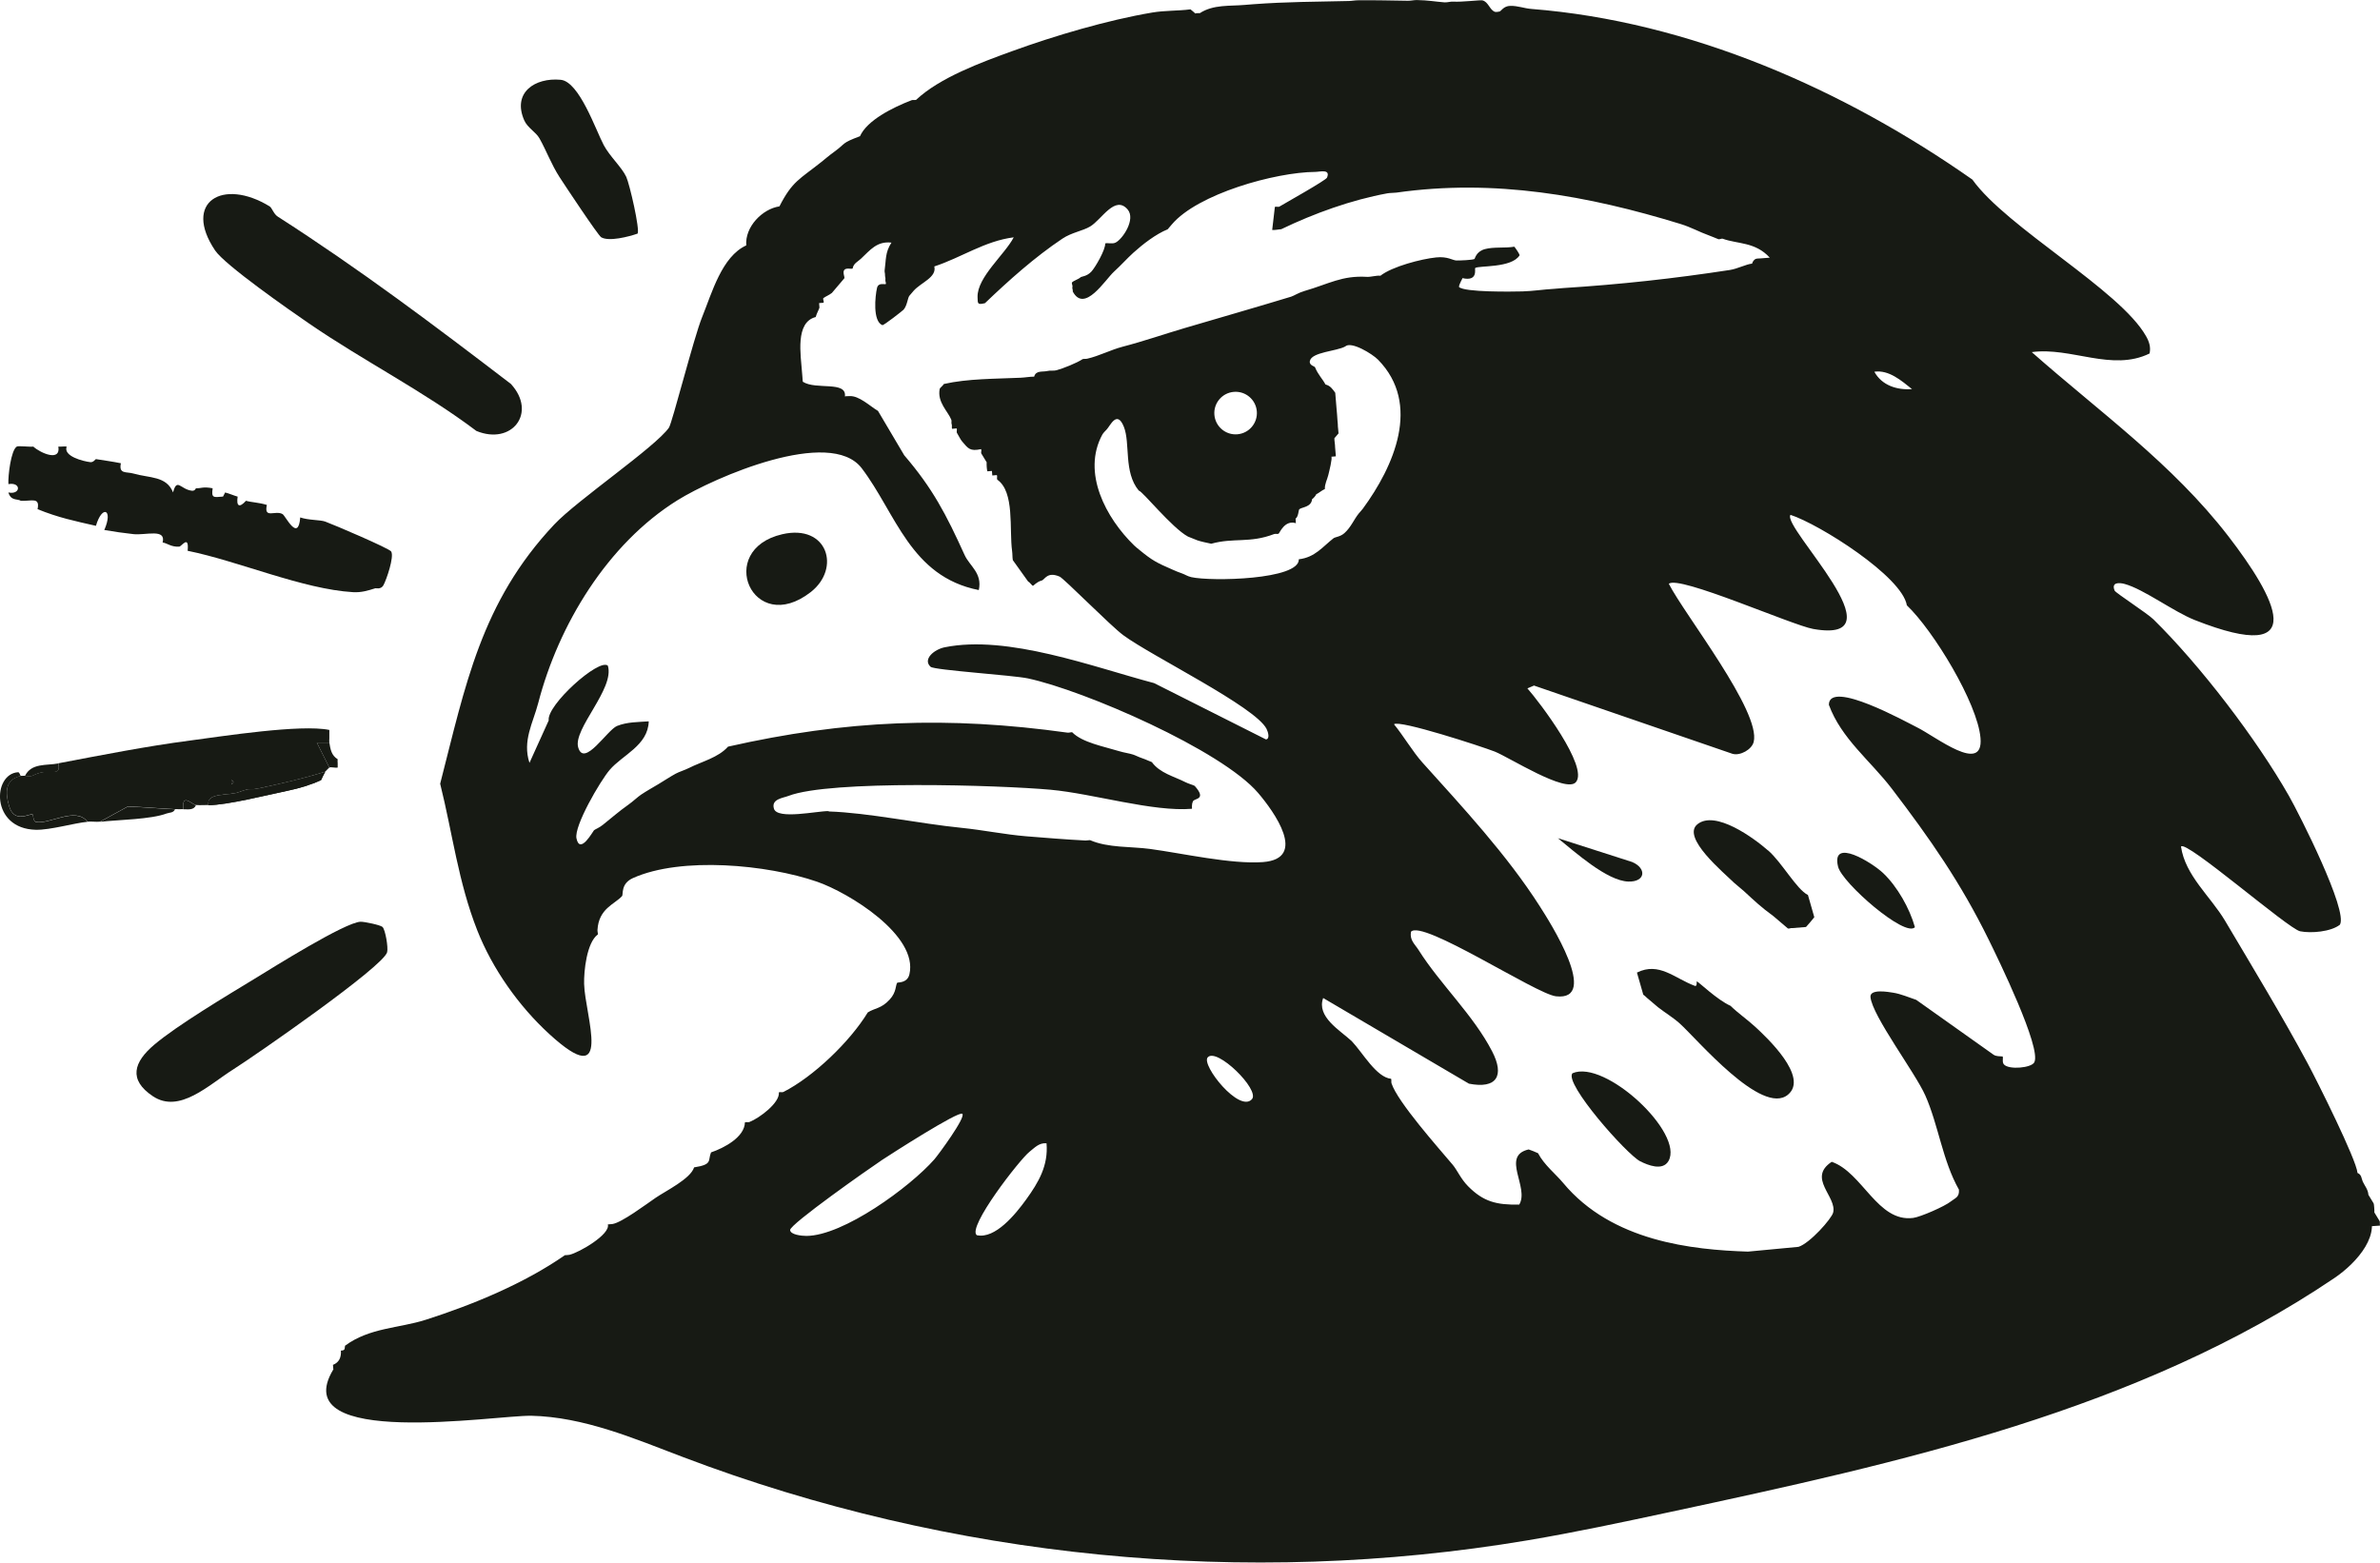
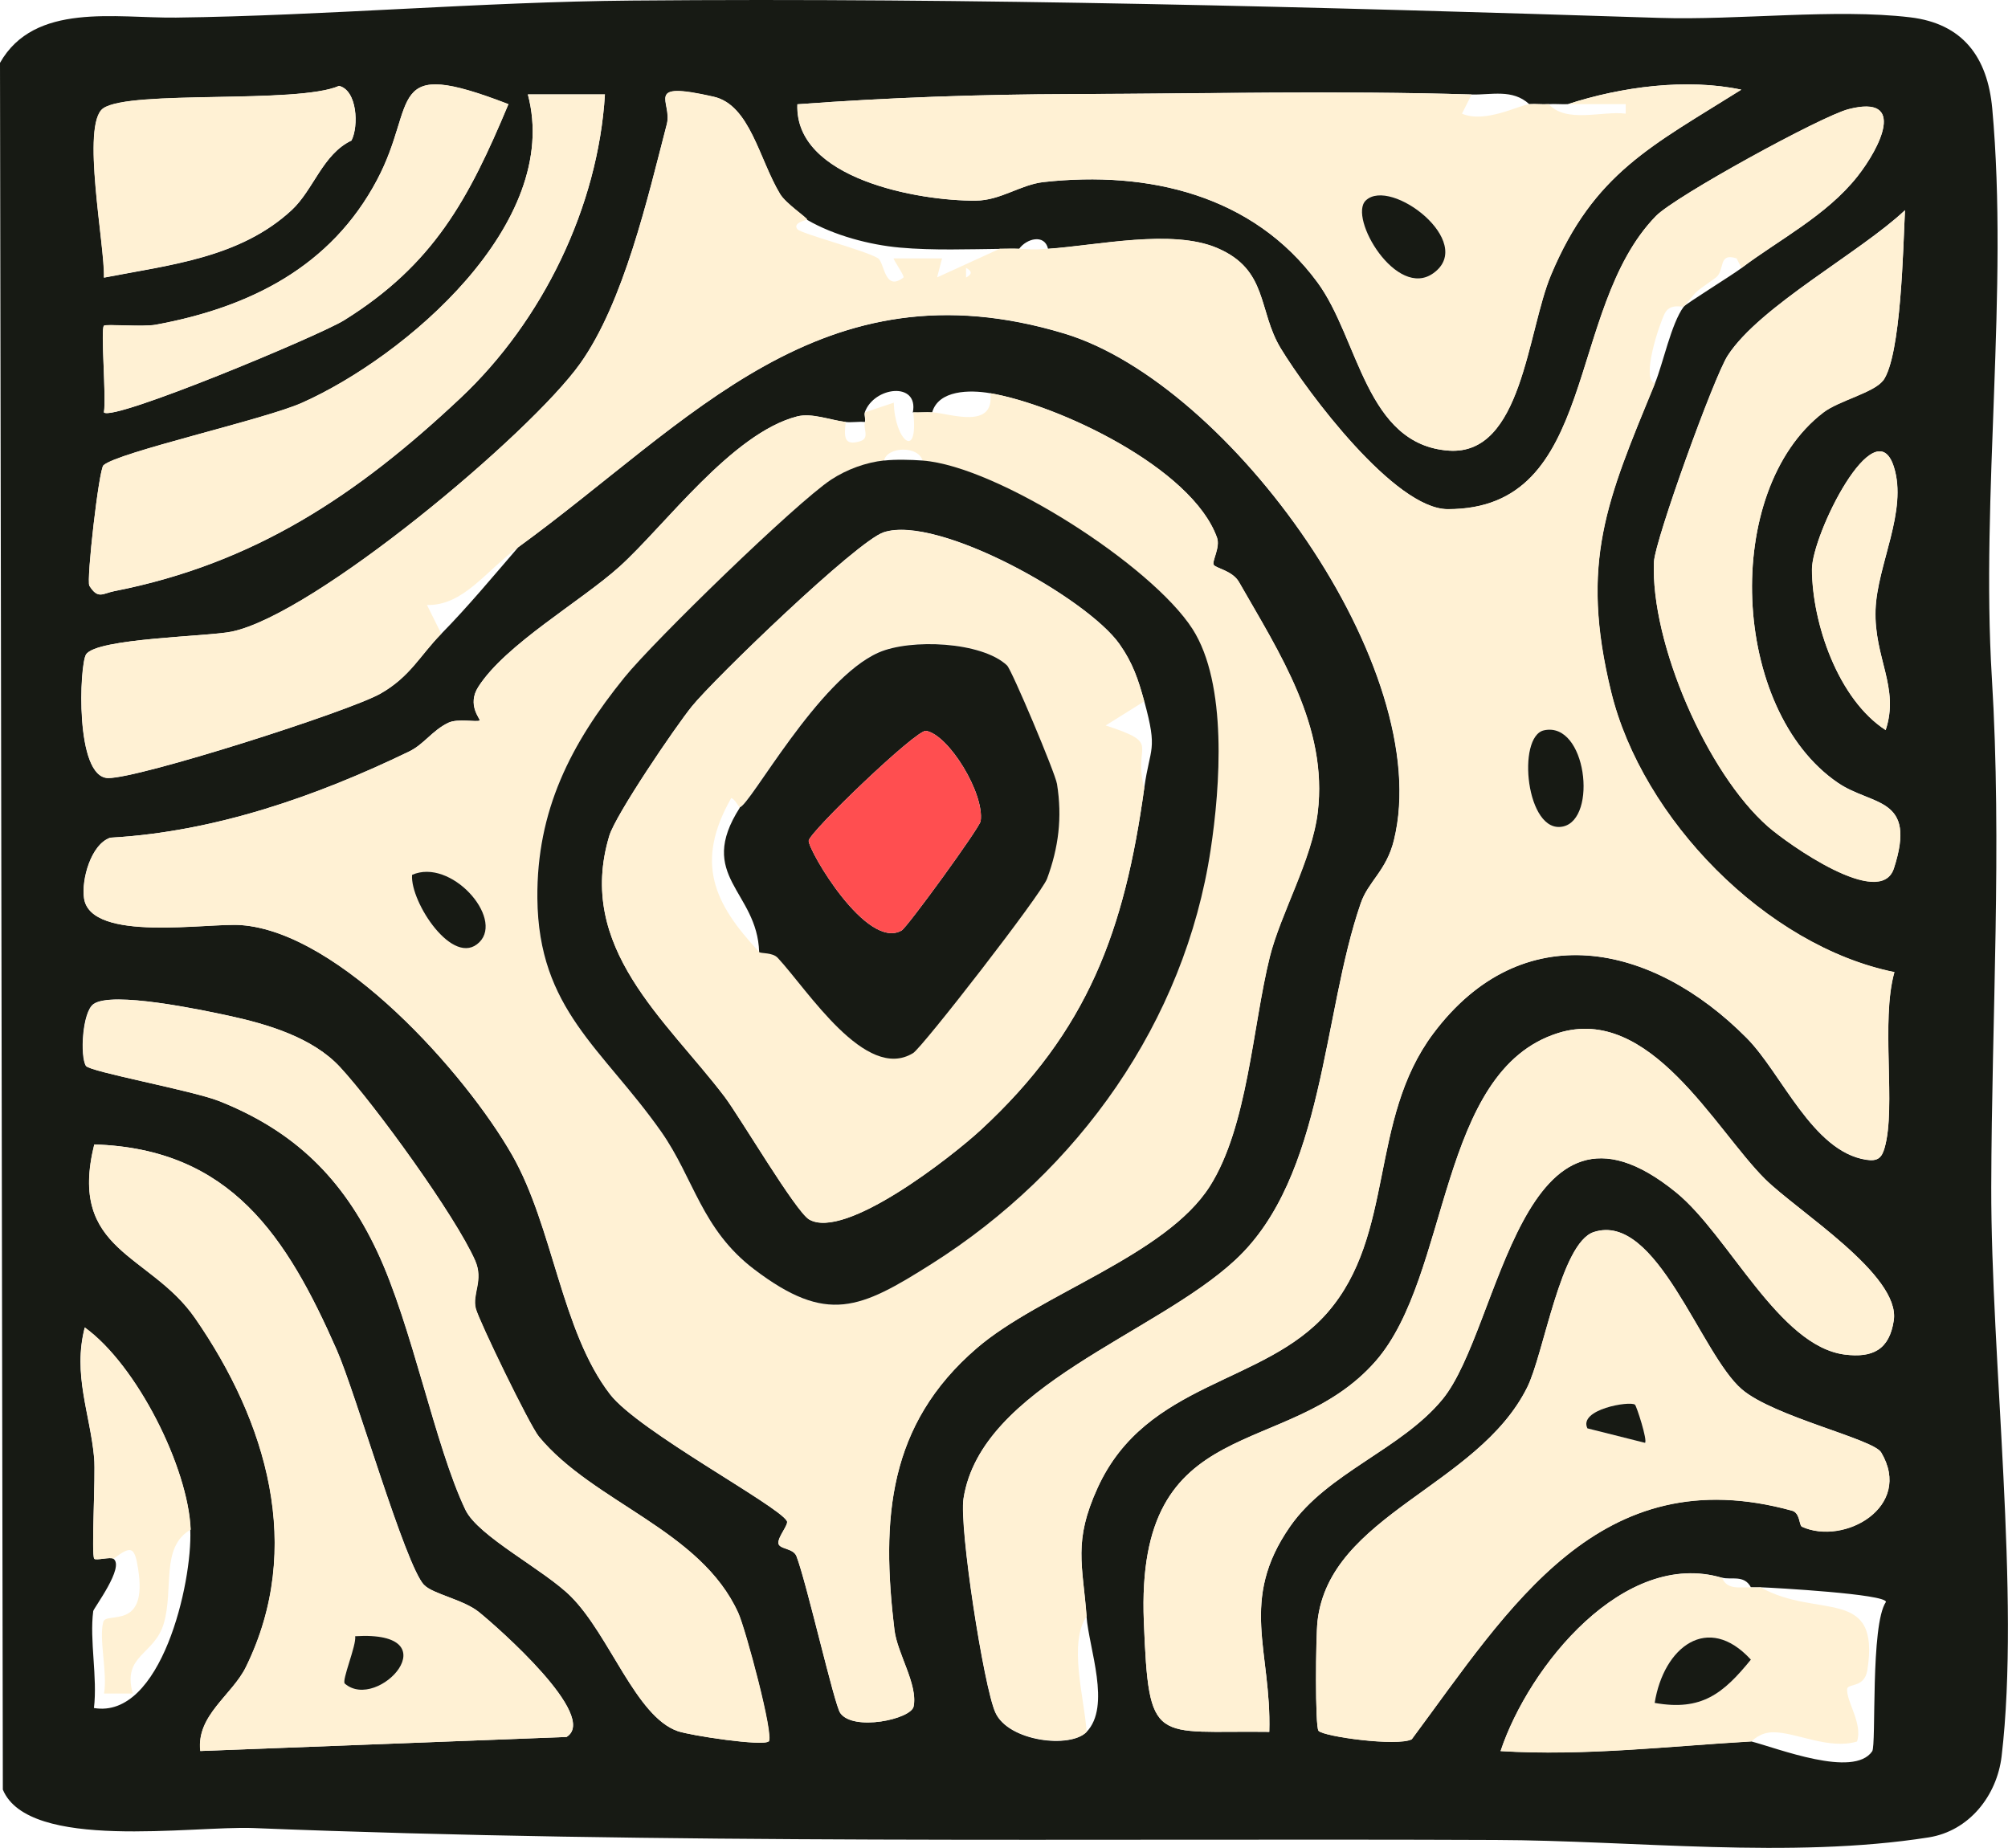
- <svg xmlns="http://www.w3.org/2000/svg" id="Layer_2" data-name="Layer 2" viewBox="0 0 498.64 327.41">
+ <svg xmlns="http://www.w3.org/2000/svg" id="Layer_2" data-name="Layer 2" viewBox="0 0 141.51 130.23">
  <g id="Layer_1-2" data-name="Layer 1">
    <g>
-       <g>
-         <g>
-           <path d="M362.57,210.76c-2.83-1.27-6.66-5.01-7.08-5.14-.05-.01.13,1.15-.39.96-4.31-1.61-7.49-5.09-12.14-2.79l1.33,4.64c.41.26.69.63,1.02.87l2.05,1.74c1.51,1.18,3.08,2.09,4.58,3.43,3.58,3.21,17.22,19.49,22.68,14.89,4.37-3.68-4.38-11.91-6.94-14.26-1.67-1.53-3.5-2.77-5.11-4.34Z" fill="#171a14" />
-           <path d="M370.42,178.2c-2.91-2.56-11.05-8.54-14.8-5.48-3.39,2.76,5.59,10.18,7.71,12.27l2.05,1.74c2.26,2.08,3.56,3.34,6.14,5.21l3.07,2.61c.23.1.63-.15.95-.08l2.84-.23c.1-.09,1.68-1.92,1.74-2.05l-1.33-4.65c-2.42-1.22-5.41-6.77-8.35-9.35Z" fill="#171a14" />
-           <path d="M329.45,224.88c-1.83,2.12,11.41,17.06,14.2,18.46,1.63.82,4.69,2.05,5.91-.05,3.37-5.81-13.28-21.39-20.12-18.4Z" fill="#171a14" />
-           <path d="M385.1,181.6c.84,3.42,14.07,14.93,16.1,12.68-1.1-3.94-3.69-8.51-6.65-11.33-2.27-2.16-10.98-7.6-9.45-1.35Z" fill="#171a14" />
-           <path d="M341.95,180.62l-15.56-4.99c3.52,2.83,10.29,8.97,14.78,9.09,3.58.1,3.89-2.77.78-4.1Z" fill="#171a14" />
-           <path d="M163.9,111.94c-14.14,3.26-6.2,21.59,5.95,12.13,6.38-4.97,3.54-14.31-5.95-12.13Z" fill="#171a14" />
-           <path d="M498.64,256.81c-.06-.32.01-.9-.08-.95l-1.1-1.81c.03-.43-.08-1.83-.15-1.89l-1.1-1.81c-.07-1.1-.76-1.86-1.18-2.76-.29-.64-.22-1.46-1.1-1.81-.24-2.83-8.48-19.3-10.44-22.95-5.12-9.56-11.71-20.44-17.31-29.89-3.02-5.09-8.36-9.47-9.23-15.55.99-1.5,22.46,17.24,24.96,17.75,2.27.46,6.46.11,8.33-1.38,1.76-2.9-8.49-23.14-10.66-26.96-6.82-11.98-18.58-27.36-28.41-37.02-1.28-1.26-7.92-5.55-8.12-6.01-.75-1.75.86-1.74,2.09-1.41,4.02,1.1,10.25,5.81,14.71,7.57,24.88,9.81,16.72-4.99,7.01-17.58-11.75-15.22-26.91-25.97-41.18-38.57,8.25-1.12,16.79,4.15,24.68.29.3-1.32-.08-2.48-.73-3.62-5.45-9.7-29.15-22.69-36.39-32.82-26.98-18.92-59.24-33.15-92.43-35.76-1.45-.11-2.82-.68-4.4-.64-1.38.03-1.91,1.1-2.22,1.18-.21.06-.76.13-.95.08-1.14-.36-1.38-2.13-2.68-2.42-.42-.09-4.39.39-6.06.27-.61-.04-1.29.2-1.89.15-1.97-.15-3.36-.44-5.75-.48-.62-.01-1.27.16-1.89.15-3.31-.04-6.92-.15-10.48-.1-.63,0-1.26.14-1.89.15-6.75.15-13.11.16-19.94.67-.63.05-1.26.1-1.89.15-3.12.28-6.54-.12-9.38,1.72-.27-.01-.84,0-.95.08-.32-.32-.68-.58-1.02-.87-2.65.34-5.39.22-8.03.67-9.33,1.57-20.54,4.89-29.34,8.09-6.5,2.36-15.16,5.54-20.11,10.2-.3.1-.67-.03-.95.08-4.07,1.57-9.34,4.24-10.81,7.54-4,1.5-2.83,1.4-5.44,3.3-1.19.86-1.7,1.34-2.68,2.12-4.53,3.61-6.05,3.98-8.76,9.28-3.58.54-7.25,4.28-6.95,8.18-5.12,2.34-7.17,9.9-9.25,15.03-1.75,4.32-6.26,22.16-6.95,23.16-2.84,4.07-19.17,15.14-24.02,20.28-15.39,16.35-18.62,33.79-23.91,54.33,2.62,10.52,3.78,20.58,7.78,30.74,3.15,8,8.66,15.82,15.04,21.67,13.71,12.58,7.5-3.84,7.34-10.46-.07-2.66.54-8.68,2.88-10.37.02-.31-.1-.63-.08-.95.27-4.51,3.56-5.34,5.14-7.08.31-.34-.33-2.6,2.29-3.78,10.14-4.56,28.21-2.82,38.57.76,6.61,2.28,21.27,11.24,19.35,19.41-.45,1.92-2.46,1.62-2.56,1.77-.35.5-.14,1.96-1.56,3.5-1.78,1.95-3.1,1.76-4.6,2.71-3.72,6.11-11.38,13.48-17.68,16.67-.26.13-.68-.05-.95.08.26,2.14-4.03,5.37-6.16,6.21-.28.11-.67-.04-.95.08-.07,3.1-4.38,5.37-7.1,6.29-.72,1.72.43,2.52-3.55,3.14-.73,2.39-5.93,4.92-8.05,6.37-2.01,1.37-7.12,5.22-9.07,5.5-.31.04-.64.07-.95.08.58,2.08-6,5.9-8.05,6.37-.3.07-.64.04-.95.08-8.55,5.94-19.19,10.34-29.15,13.53-5.56,1.78-11.81,1.65-16.91,5.44-.14.54.15.99-.87,1.02.1,1.38-.34,2.47-1.66,2.99.01.31.05.63.08.95M400.59,81.53c-3.12.24-6.32-.76-7.89-3.64,3.05-.44,5.69,1.89,7.89,3.64ZM366.21,262.26c-11.62-.38-28.48-2.1-38.7-14.38-1.57-1.89-3.99-3.78-5.27-6.24-.44-.21-1.56-.67-1.97-.79-5.87,1.35.2,7.94-1.97,11.56-4.76.08-7.5-.59-10.73-3.86-1.53-1.55-2.26-3.36-3.22-4.5-3.04-3.6-11.55-13.17-12.81-17.05-.09-.29.02-.65-.08-.95-3.13-.32-5.92-5.44-8.26-7.9-2.47-2.29-7.41-5.08-5.98-9.03l30.54,17.95c5.82,1.14,7.51-1.64,4.86-6.77-3.94-7.63-10.89-14.07-15.41-21.24-.78-1.24-1.88-2.01-1.6-3.81,2.27-2.72,26.2,13.03,30.38,13.51,9.34,1.06-1.31-15.62-3.39-18.87-6.92-10.83-16.13-20.71-24.59-30.12-1.97-2.19-4-5.63-5.95-8.01,1.07-.99,18.39,4.66,21.1,5.72,2.98,1.17,14.93,8.83,17.01,6.41,2.72-3.17-7.67-16.83-10.16-19.65l1.38-.59,41.61,14.31c1.59.44,4.02-.89,4.42-2.5,1.59-6.34-14.48-26.66-17.78-33.13,1.98-1.9,25.8,8.67,30.25,9.46,19,3.35-6.67-21.38-4.76-23.91,6.06,1.97,23.38,12.9,24.38,18.96,5.54,5.26,14.82,20.49,15.43,27.81.65,7.72-9.38-.32-13.35-2.27-2.13-1.05-18.39-10.1-18.42-4.7,2.61,7.11,8.73,11.73,13.2,17.59,8.01,10.5,14.4,19.66,20.27,31.59,1.96,3.98,11.14,22.78,9.57,25.74-.62,1.17-5.26,1.6-6.34.46-.47-.49-.12-1.39-.29-1.69-.64-.07-1.3.01-1.88-.35l-16.22-11.51c-1.61-.53-3.19-1.25-4.88-1.51-.95-.15-4.9-.86-4.71.94.41,3.99,9.37,15.82,11.49,20.61,2.74,6.18,3.62,13.69,7.04,19.72.13,1.62-.79,1.75-1.7,2.48-1.29,1.04-6.36,3.25-7.88,3.45-7.47.97-10.59-9.51-17.07-11.76-5.18,3.42,1.12,7.29.3,10.63-.32,1.3-4.87,6.43-7.26,7.19M263.32,86.19c.2,2.46-1.63,4.61-4.08,4.81-2.46.2-4.61-1.63-4.81-4.08-.2-2.46,1.63-4.61,4.08-4.81,2.46-.2,4.61,1.63,4.81,4.08ZM230.97,91.04c.18-.32.59-.73.87-1.02.77-.79,2.17-4.17,3.61-.62,1.41,3.48-.09,9.5,3.14,13.4.71.03,6.93,7.81,10.3,9.63.13.07,1.54.63,1.97.79.46.18,2.3.6,2.91.71,4.72-1.31,8.07-.06,13.16-2.02.29-.11.69.04.95-.08.21-.1,1.26-2.95,3.63-2.2-.07-.3,0-.65-.08-.95.62-.4.62-1.81.79-1.97.5-.46,2.52-.41,2.68-2.12.26-.14.78-.75.87-1.02.62-.3,1.19-.84,1.81-1.1-.06-1.05.48-1.95.71-2.91.18-.72.91-3.6.64-3.86l.95-.08c0-.32-.08-.63-.08-.95,0-.32-.08-.63-.08-.95.01-.62-.16-1.27-.15-1.89l.87-1.02c-.02-.63-.16-1.27-.15-1.89,0-.01,0-.07-.01-.14l-.07-.8c-.08-1.58-.29-3.15-.38-4.73l-.08-.95c-.58-.79-1.01-1.47-2.05-1.74-.62-1.2-1.5-1.95-2.2-3.63-.07-.16-1.29-.41-1.06-1.3.37-1.86,5.62-2.04,7.38-3.02,1.24-1.2,5.7,1.54,6.9,2.76,9.14,9.33,3.28,22.4-3.18,31.21-.26.36-.59.68-.87,1.02-1.01,1.25-1.61,2.86-2.99,4.1-.87.79-1.93.8-2.3,1.09-2.26,1.76-3.87,4.01-7.26,4.4.16,4.3-18.41,4.68-22.54,3.74-.85-.2-1.36-.59-1.97-.79-.72-.24-1.28-.49-1.97-.79-3.29-1.44-4.18-1.86-7-4.19-.34-.28-.7-.56-1.02-.87-5.88-5.71-11.03-15.24-6.65-23.26ZM173.61,169.96c-2.26-.07-10.75,1.86-11.46-.51-.61-2.03,1.87-2.22,3.05-2.68,8.69-3.36,44.16-2.26,54.91-1.29,8.91.81,21.4,4.67,29.62,3.99.06-.1-.15-.83.23-1.59.31-.63,2.93-.3.34-3.21-.51-.26-1.23-.42-1.97-.79-2.37-1.2-5.33-1.89-7-4.19-.59-.2-1.23-.55-1.97-.79-.81-.27-1.52-.65-1.97-.79-.8-.26-1.89-.4-2.91-.71-3.14-.97-7.73-1.8-9.84-3.96-.31-.04-.64.12-.95.08-25.02-3.49-46.37-2.68-71.16,2.93-2.05,2.31-5.44,3.09-8.2,4.48-.95.47-2.04.79-2.76,1.18-1.05.57-2.48,1.51-3.63,2.2-1.21.72-2.46,1.42-3.63,2.2-.69.46-1.7,1.43-2.68,2.12-2.04,1.44-3.49,2.75-5.37,4.24-.72.58-1.58.9-1.81,1.1-.2.17-2.93,5.22-3.67,1.71-.55-2.59,4.97-12.02,6.94-14.34,2.7-3.18,8.05-5.11,8.2-10.19-2.23.16-4.5.11-6.63.96-2.06.82-6.91,8.79-8.15,4.5-1.12-3.87,7.71-12.32,6.21-17.13-1.84-1.62-12.87,8.29-12.39,11.48l-4.03,8.89c-1.52-4.64.76-8.39,1.83-12.52,4.24-16.35,14.49-33.38,29.21-42.53,7.61-4.73,31.96-15.37,38.57-6.69,7.16,9.4,10.18,22.71,24.53,25.53.78-3.57-1.93-5.03-2.98-7.36-3.86-8.51-6.69-13.95-12.64-20.88l-5.5-9.3c-1.7-1-3.96-3.23-5.98-3.1-.31.02-.89,0-.95.08.43-3.34-6.09-1.31-8.82-3.09-.06-.31-.04-.63-.08-.95-.04-.31-.05-.63-.08-.95-.26-3.71-1.49-10.55,2.86-11.66.23-.81.58-1.36.79-1.97l-.08-.95.95-.08c.1-.27-.17-.67-.08-.95.57-.4,1.27-.67,1.81-1.1l2.61-3.07c.13-.2-.42-1.27,0-1.76.41-.49,1.47-.11,1.74-.29.18-1.09,1.07-1.41,1.74-2.05,1.93-1.81,3.37-3.73,6.39-3.37-1.35,2.04-1.12,3.71-1.43,5.82-.04.3.1.63.08.95-.02.33.14.68.08.95-.07.33.2.82.08.95-.17.17-1.54-.4-1.83.81-.4,1.71-.94,7,1.12,7.81.26.1,4.27-3.04,4.45-3.25.77-.9.85-2.51,1.22-2.92.3-.33.57-.69.87-1.02,1.54-1.75,4.89-2.81,4.34-5.11,5.63-1.84,10.59-5.34,16.64-6.1-1.89,3.62-7.66,8.34-7.58,12.49.03,1.49,0,1.66,1.55,1.31,5-4.79,10.46-9.67,16.22-13.52,1.98-1.32,4.25-1.61,5.82-2.55,2.4-1.43,5.21-6.68,7.86-3.56,1.74,2.05-1.09,6.27-2.57,6.95-.69.32-1.65-.02-2.14.16.11,1.25-2.1,5.08-2.92,5.93-.95.99-2.03.98-2.22,1.15-.45.43-1.62.78-1.81,1.1-.13.21.19.67.08.95-.09.23.14.62.08.95,2.45,4.6,6.78-2.47,8.63-4.16,1.56-1.42,2.71-2.75,4.06-3.97,1.97-1.78,4.71-3.91,7.19-4.91.28-.35.58-.68.87-1.02,5.41-6.4,21.67-10.95,30.06-11.01.92,0,3.26-.69,2.45,1.21-.23.54-8.42,5.15-9.97,6.06-.25.14-.71-.07-.95.08l-.56,4.81c.5.08,1.28-.12,1.89-.15,6.89-3.32,14.7-6.14,22.24-7.52.61-.11,1.27-.07,1.89-.15,20.49-2.92,40.11.6,59.56,6.58,2.2.68,3.92,1.67,5.91,2.38.79.28,1.41.59,1.97.79.27.1.68-.18.95-.08,3.11,1.13,6.79.62,9.84,3.96-.63.07-1.27.08-1.89.15-.31.04-.65,0-.95.08-.42.11-.76.59-.87,1.02-1.26.12-2.99,1.07-4.65,1.33-11.71,1.8-23.05,3.04-34.92,3.79-.32.02-.63.06-.95.08-.32.02-.63.06-.95.08-2.2.12-4.42.48-6.62.54-2.28.06-12.15.2-13.31-.92-.04-.55.78-1.79.71-1.86,3.39.76,2.51-1.99,2.68-2.12.74-.55,7.61.05,9.3-2.66,0-.3-.79-1.43-1.1-1.81-1.96.34-4.3,0-6.17.51-1.89.53-2.05,2.01-2.19,2.07-.52.23-2.94.32-3.78.31-.76-.01-1.84-.9-4.25-.64-3.1.32-9.19,1.9-11.67,3.84-.83-.11-1.93.28-2.84.23-5.22-.31-7.92,1.47-13.09,2.97-1.27.37-2.16.99-2.76,1.18-7.4,2.25-14.89,4.39-22.31,6.58-4.35,1.28-8.59,2.76-13.01,3.91-2.49.65-4.94,1.95-7.41,2.51-.31.07-.64.01-.95.08-1.19.81-4.21,2.01-5.52,2.35-.58.15-1.3,0-1.89.15-.96.24-2.4-.19-2.76,1.18-.94,0-1.89.19-2.84.23-5.21.24-11.07.17-16.08,1.31-.22.39-.81.79-.87,1.02-.56,2.8,1.75,4.73,2.43,6.47.11.28-.04.67.08.95.12.28-.04.67.08.95l.95-.08c.16.2-.08.71.08.95.37.58.69,1.34,1.1,1.81,1.25,1.45,1.61,2.08,3.94,1.58.17.19-.09.82.08.95l1.1,1.81c-.04.46.02,1.52.15,1.89l.95-.08.08.95.95-.08c.14.21-.04.64.08.95,3.7,2.56,2.49,10.39,3.12,14.98.09.62.04,1.28.15,1.89l3.22,4.5c.33.1.8.9,1.02.87.11-.01.76-.82,1.81-1.1.67-.18,1.14-1.94,3.75-.82.93.4,10.68,10.32,13.36,12.29,5.96,4.4,27.66,14.97,30,19.62.3.6.77,2.08-.12,2.21l-23.43-11.8c-12.74-3.37-30.67-10.19-43.89-7.51-2.17.44-4.67,2.5-2.95,4.09.75.7,17.26,1.76,20.39,2.43,11.76,2.51,40.56,15.01,48.24,24.01,3.31,3.88,10.46,13.77.99,14.48-6.63.49-16.91-1.85-23.68-2.76-3.95-.53-8.75-.19-12.53-1.84-.31-.01-.63.09-.95.08-4.18-.22-8.28-.55-12.45-.89-4.46-.37-9.02-1.31-13.47-1.76-8.93-.89-19.51-3.17-27.89-3.44ZM262.29,230.33c-2.63,2.92-10.64-7.14-9.27-8.76,1.86-2.2,11.03,6.8,9.27,8.76ZM204.65,258.82c-2.09-1.62,9.03-15.9,11.03-17.47,1.09-.86,2.02-1.93,3.58-1.79.4,4.66-1.66,8.17-4.26,11.77-2.21,3.06-6.48,8.34-10.34,7.49ZM184.64,243.16c2-1.32,16.16-10.41,16.97-9.78.84.65-5.04,8.62-5.85,9.55-5.08,5.78-19.09,16.03-26.82,16.04-1,0-3.33-.25-3.4-1.23-.09-1.2,16.7-12.98,19.1-14.57Z" fill="#171a14" />
-         </g>
-         <g>
-           <g>
-             <path d="M56.47,43.23c.54.33.85,1.6,1.73,2.16,16.99,10.89,32.82,22.8,48.84,35.06,5.56,6.08.17,12.9-7.23,9.85-11.1-8.37-23.69-14.7-35.1-22.54-3.98-2.73-17.6-12.22-19.65-15.29-6.81-10.15,1.6-15.24,11.43-9.23Z" fill="#171a14" />
-             <path d="M6.98,93.58c1.6,1.44,5.8,3.19,5.24,0,.57.06,1.23-.1,1.75,0-.76,2.02,3.43,3.08,4.97,3.26.63.07,1.08-.65,1.15-.64,1.79.29,3.45.5,5.24.87-.5,2.33,1.16,1.73,2.61,2.15,3.41.99,6.92.48,8.32,3.96.82-3.12,1.53-.67,3.9-.36.73.1.85-.52.9-.51,1.11.04,1.42-.39,3.49,0-.28,2.07.13,1.92,2.18,1.74l.44-.86c.93.24,1.76.63,2.62.87-.3,2.01.33,2.44,1.75.87,1.1.33,2.64.34,4.37.87-.66,3.02,1.79,1.03,3.3,1.93.62.37,3.28,5.98,3.69.69,1.75.61,4.15.48,5.24.87,1.74.63,13.44,5.62,13.82,6.27.66,1.12-.98,5.87-1.62,7.06-.54.99-1.66.57-1.72.65-1.57.5-2.96.91-4.66.81-10.55-.63-23.92-6.49-34.65-8.67.34-3.44-1.27-.91-1.75-.87-1.68.12-2.52-.73-3.49-.87.77-2.99-3.54-1.47-6.11-1.75-2.07-.23-4.07-.51-6.11-.87,1.93-4.36-.46-5.32-1.75-.87-4.44-1.01-7.86-1.71-12.23-3.49.55-2.62-1.3-1.64-3.49-1.75-.74-.48-2.09.08-2.62-1.75,2.6.54,2.74-2.23,0-1.75-.1-1.71.53-7.1,1.75-7.86.35-.22,2.59.1,3.49,0Z" fill="#171a14" />
-             <path d="M80.15,194.24c.58.58,1.22,4.26.96,5.28-.79,3.04-27.72,21.7-32.27,24.58-5.16,3.26-11.25,9.31-16.81,5.6-5.2-3.47-3.99-7.17.27-10.78,4.86-4.12,15.29-10.33,21.08-13.86,3.9-2.38,18.92-11.8,22.15-11.92.8-.03,4.21.69,4.62,1.1Z" fill="#171a14" />
-             <path d="M133.58,48.95c-1.86.65-6,1.72-7.62.77-.66-.39-7.66-10.95-8.75-12.64-1.7-2.65-2.73-5.49-4.17-8.06-.76-1.36-2.52-2.24-3.2-3.79-2.57-5.84,2.26-9.02,7.63-8.51,3.9.37,7.34,10.53,9.03,13.7,1.27,2.38,3.76,4.6,4.71,6.64.7,1.51,2.91,11.11,2.37,11.9Z" fill="#171a14" />
-             <path d="M68.13,161.72c-.06.08-.81,1.57-.87,1.75-2.21,1.01-4.58,1.72-6.96,2.21-4.27.89-12.78,3.04-16.63,3.03-.46-2.67,4.25-1.9,6.34-2.68,3.02-1.12,1.81-.29,4.44-.85,4.61-1,9.19-2.03,13.68-3.45Z" fill="#171a14" />
-           </g>
-           <path d="M69,152.98c0,.58-.01,1.17,0,1.75,0,.28-.05.6,0,.87-.87-.01-1.75,0-2.62,0l2.62,5.23c-.06.03-.75.72-.87.87-4.49,1.43-9.07,2.46-13.68,3.45-2.63.57-1.42-.27-4.44.85-2.09.78-6.8,0-6.34,2.68-.86,0-1.76.07-2.62,0-.77-.06-3.05-2.68-2.62.87-.58,0-1.17.03-1.75,0-3.25-.14-6.6-.46-9.89-.57l-5.84,3.19c-.86.09-1.76-.08-2.62,0-2.44-3.24-8.02.62-10.8.04-.61-.13-.56-1.5-.7-1.57-.58-.27-3.83,1.96-4.91-1.71-.88-3-.86-5.58,2.44-6.37.29.04.59-.04.87,0,1.95.25,1.32-.17,3.27-.68,2.2-.57,4.32.8,3.72-1.94,9.12-1.73,18.43-3.57,27.52-4.76,6.92-.91,23.26-3.47,29.26-2.23ZM48.48,163.46v.87c.57-.29.57-.58,0-.87Z" fill="#171a14" />
-           <path d="M4.36,162.59c-3.3.79-3.32,3.38-2.44,6.37,1.08,3.67,4.33,1.44,4.91,1.71.14.07.1,1.44.7,1.57,2.78.58,8.36-3.28,10.8-.04-2.77.25-7.79,1.74-10.83,1.67-9.51-.22-9.08-11.73-3.71-12.06.31-.02.47.77.57.79Z" fill="#171a14" />
-           <path d="M68.13,161.72c-.06.08-.81,1.57-.87,1.75-2.21,1.01-4.58,1.72-6.96,2.21-4.27.89-12.78,3.04-16.63,3.03-.46-2.67,4.25-1.9,6.34-2.68,3.02-1.12,1.81-.29,4.44-.85,4.61-1,9.19-2.03,13.68-3.45Z" fill="#171a14" />
-           <path d="M36.68,169.58c-.38.79-1.15.65-1.75.87-3.37,1.26-9.9,1.3-13.98,1.75l5.84-3.19c3.28.11,6.63.43,9.89.57Z" fill="#171a14" />
-           <path d="M69,155.6c.23,1.39.42,2.67,1.75,3.49-.04.02-.03.67,0,.87v.87c-.53.12-1.4-.17-1.75,0l-2.62-5.23c.87-.01,1.75-.02,2.62,0Z" fill="#171a14" />
-           <path d="M12.22,159.97c.6,2.75-1.52,1.38-3.72,1.94-1.95.5-1.32.92-3.27.68,1.32-2.75,4.52-2.15,6.99-2.62Z" fill="#171a14" />
-           <path d="M41.05,168.7c-.43,1.12-1.66.86-2.62.87-.43-3.55,1.85-.94,2.62-.87Z" fill="#171a14" />
-           <path d="M48.48,163.46c.57.29.57.58,0,.87v-.87Z" fill="#171a14" />
-         </g>
-       </g>
-       <path d="M111.23,296.65c11.08.24,21.56,4.74,31.92,8.68,56.04,21.28,117.76,27.36,176.88,17.43,10-1.68,19.93-3.81,29.84-5.93,48.39-10.37,98.11-21.3,139.14-48.98,4.94-3.33,10.27-9.52,6.87-14.41-1.42-2.04-3.95-2.95-6.35-3.6-25.62-6.91-52.4,2.31-78.59,6.56-12.79,2.08-25.88,5.68-38.82,6.34-27.82,1.42-55.57-.9-83.42-1.53-22.48-.51-45.15-1.67-67.3,2.23-8.96,1.57-17.78,3.97-26.82,5-13.1,1.49-26.36.08-39.52.88-8.44.51-16.8,1.94-25.14,3.36-11.49,1.96-53.5,3.39-60.08,14.26-10.15,16.75,34.17,9.57,41.39,9.72Z" fill="#171a14" />
+       <path d="M44.54.04c23.95-.21,48.47.45,72.38,1.22,5.56.18,12.4-.67,17.69-.04,3.72.44,5.46,2.81,5.79,6.43,1.16,12.76-.81,27.3-.03,40.08.73,11.89-.01,23.9-.04,35.95-.02,12.08,2.06,28.84.73,40.1-.33,2.77-2.28,5.27-5.15,5.72-9.73,1.53-20.83.21-30.51.18-28.84-.12-58.74.32-87.54-.84-4.29-.17-15.85,1.65-17.66-2.71L0,4.43C2.43.14,8.15,1.29,12.41,1.24,22.85,1.11,33.89.13,44.54.04ZM24.78,9.89c.51-1,.4-3.52-.88-3.83-2.95,1.29-14.72.26-16.62,1.58-1.59,1.1.13,9.73.05,11.93,4.62-.9,9.58-1.38,13.23-4.76,1.54-1.43,2.18-3.95,4.23-4.91ZM35.83,7.35c-8.82-3.41-6.34-.17-9.26,5.33-3.24,6.12-8.96,8.98-15.59,10.21-.91.17-3.53-.06-3.66.07-.24.23.18,5.05,0,6.11.63.66,15.16-5.4,16.92-6.49,6.31-3.93,8.78-8.52,11.58-15.22ZM103.71,6.66c-9.41-.29-18.73-.06-28.14-.03-6.5.02-12.91.24-19.38.72-.21,5.26,8.57,6.83,12.57,6.79,1.75-.01,3.15-1.13,4.79-1.31,7.38-.81,14.76.91,19.29,7.07,2.92,3.96,3.39,11.45,9.26,11.86,5.17.36,5.52-8.39,7.2-12.38,3.02-7.2,7.11-9.1,13.41-13.06-3.88-.82-8.46-.2-12.22,1.02-.45.02-.91-.03-1.36,0s-.91-.03-1.36,0c-1.18-1.09-2.68-.64-4.07-.68ZM42.63,6.66h-5.43c2.42,9.09-8.65,18.5-15.93,21.74-2.65,1.18-12.97,3.48-13.98,4.4-.32.29-1.21,8.12-.99,8.49.61.97.94.54,1.74.38,9.89-1.94,17.15-6.78,24.41-13.61,5.79-5.44,9.7-13.49,10.18-21.39ZM56.88,15.49c-.03-.17-1.49-1.12-1.91-1.81-1.48-2.46-2.12-6.28-4.69-6.86-5-1.13-2.88.34-3.29,1.93-1.35,5.21-3.03,12.56-6.11,16.88-3.56,5-18.71,17.67-24.55,18.89-1.68.35-9.53.46-10.27,1.61-.46.72-.8,8.66,1.55,8.71,2.15.04,16.98-4.69,19.2-5.95,2.09-1.19,2.8-2.71,4.28-4.21,1.87-1.9,3.68-4.08,5.43-6.11,12.17-8.85,21.35-20.23,38.48-15.06,11.7,3.53,26.2,23.64,23.23,35.71-.53,2.16-1.81,2.9-2.34,4.45-2.72,7.87-2.54,19.27-8.82,25.12-5.66,5.28-17.93,8.9-19.17,16.82-.32,2.02,1.42,13.25,2.24,15.08.91,2.05,5.28,2.57,6.43,1.38,1.75-1.81.17-5.88,0-8.15-.27-3.64-.95-5.26.78-9.06,3.44-7.53,11.73-7.23,16.18-12.33,4.82-5.52,2.89-13.55,7.47-19.68,6.27-8.37,15.44-6.4,22.09.31,2.47,2.49,4.64,7.99,8.41,8.58.83.13,1.11-.14,1.31-.84.83-2.88-.29-8.92.69-12.38-9.07-1.84-17.78-10.82-19.96-19.74-2.24-9.16-.31-13.51,3.08-21.74.58-1.4,1.15-4.23,2.04-5.43.15-.2,3.47-2.26,4.07-2.72,2.61-1.98,5.98-3.69,8.16-6.44,1.6-2.02,3.52-5.82-.62-4.75-1.91.49-12.21,6.13-13.57,7.53-6.43,6.6-4.01,20.69-14.68,20.66-3.73-.01-9.87-8.22-11.76-11.33-1.62-2.67-.87-5.53-4.47-7.07-3.2-1.37-8.42-.19-11.93.05-.24-1.07-1.52-.73-2.04,0-.45-.02-.91,0-1.36,0-2.07.02-4.74.12-7.04-.09-2.14-.19-4.65-.86-6.53-1.95ZM132.7,26.83c1.29-1.74,1.42-9.54,1.55-12.02-3.18,3-10.22,6.75-12.49,10.24-.97,1.49-5.13,13.02-5.2,14.54-.25,5.69,3.74,14.89,8.04,18.66,1.39,1.22,7.92,5.87,8.87,2.94,1.64-5.08-1.52-4.37-3.94-6.02-7.55-5.14-8.22-20.59-1.03-26.11,1.07-.82,3.57-1.4,4.2-2.25ZM60.95,29.06c-.07.2.07.48,0,.68-.45-.04-.92.05-1.36,0-1.1-.13-2.38-.65-3.42-.39-4.6,1.19-9.32,7.7-12.52,10.59-2.74,2.46-8.01,5.46-9.94,8.46-.84,1.3.18,2.31.09,2.38-.19.14-1.54-.16-2.21.16-1.13.54-1.71,1.51-2.75,2.02-6.55,3.17-13.72,5.67-21.07,6.08-1.37.46-2.05,2.98-1.85,4.28.48,3.12,8.75,1.7,11.07,1.88,6.97.52,15.81,10.44,19.1,16.21,2.9,5.09,3.46,12.4,6.9,16.86,1.99,2.59,11.84,7.83,12.46,8.93.14.25-.61,1.08-.6,1.54s1.05.34,1.28.95c.72,1.88,2.66,10.44,3.08,11.04.91,1.31,5,.44,5.17-.46.31-1.56-1.15-3.72-1.35-5.39-.94-7.82-.47-14.47,5.81-19.87,4.43-3.81,13.31-6.51,16.42-11.41,2.67-4.21,3-11.23,4.22-16.15.76-3.07,2.97-6.86,3.38-10.19.73-6.07-2.68-11.21-5.55-16.24-.46-.8-1.63-.97-1.78-1.21s.48-1.23.23-1.92c-1.76-4.93-11.21-9.37-16-10.18-1.41-.24-3.62-.23-4.07,1.36-.45-.03-.91.02-1.36,0,.43-2.19-2.74-1.84-3.39,0ZM132.89,51.46c1-3.01-.83-5.09-.71-8.49.11-3.16,2.28-6.96,1.29-10.07-1.33-4.17-5.79,4.79-5.77,7.24.02,3.8,1.84,9.16,5.2,11.32ZM54.16,122.74c.4-.39-1.64-7.96-2.14-9.06-2.65-5.86-10.2-7.77-14.05-12.43-.66-.8-4.23-8.17-4.45-9.03-.27-1.04.57-1.98-.05-3.39-1.39-3.16-7.05-10.96-9.51-13.62-1.92-2.08-5.09-3.03-7.91-3.64-1.91-.41-8.15-1.73-9.46-.81-.8.56-.96,3.69-.54,4.36.26.41,7.5,1.73,9.39,2.48,5.3,2.11,8.71,5.44,11.13,10.59,2.48,5.26,4.07,13.7,6.22,18.21.9,1.89,5.56,4.23,7.45,6.13,2.72,2.73,4.57,8.44,7.5,9.47.94.33,6.04,1.08,6.4.73ZM124.38,83.09c-3.52-3.5-8.11-12.31-14.58-10.28-8.5,2.67-7.56,17.08-12.86,23.13-6.21,7.09-16.93,3.34-16.33,18.35.36,8.85.72,7.66,8.84,7.77.17-5.72-2.17-9.25,1.47-14.48,2.64-3.79,7.82-5.42,10.73-8.95,4.13-5.01,5.49-23.53,16.47-14.59,3.73,3.04,7.24,10.85,11.9,11.43,1.94.24,3.13-.33,3.44-2.41.47-3.21-6.8-7.7-9.08-9.97ZM29.89,111.71c-1.34-1.41-4.81-13.52-6.16-16.58-3.51-7.96-7.47-14.17-17.08-14.47-1.89,7.57,3.92,7.66,7.1,12.24,5.05,7.3,7.71,16.17,3.59,24.58-.97,1.99-3.51,3.41-3.22,5.93l25.81-.99c2.32-1.44-4.84-7.72-6.17-8.8-1.09-.88-3.26-1.27-3.86-1.91ZM126.97,107.59c2.98,1.37,7.88-1.4,5.6-5.23-.57-.95-7.55-2.51-9.81-4.44-2.93-2.5-6-12.53-10.44-11.09-2.34.76-3.52,8.61-4.7,10.96-3.49,6.99-13.91,8.95-14.77,16.46-.12,1.08-.18,7.44.07,7.73.35.41,5.54,1.12,6.57.6,6.9-9.29,13.23-19.86,26.81-16.11.55.15.5,1.04.67,1.11ZM13.43,107.81c-.17-4.38-3.79-11.61-7.46-14.25-.86,3.32.38,6.08.66,9.18.12,1.32-.21,6.84.01,7.12.11.14,1.14-.15,1.35,0,.82.57-1.39,3.48-1.42,3.69-.27,2.06.31,4.67.05,6.83,4.73.8,6.94-8.81,6.79-12.55ZM121.36,111.2c-6.9-2.05-13.61,6.21-15.61,12.21,5.91.37,11.77-.34,17.65-.68,1.87.48,7.23,2.61,8.54.7.3-.44-.14-8.92.97-10.53-.03-.55-7.76-.99-8.84-1.03-.23,0-.45.01-.68,0-.47-.91-1.43-.5-2.04-.68Z" fill="#171a14" />
+       <path d="M56.88,15.49s-1.07.21-.68.67c.27.31,4.7,1.47,5.66,2.03.49.29.45,2.41,1.81,1.37.11-.08-.75-1.3-.69-1.35h3.41s-.35,1.34-.35,1.34l4.42-2.02c.45,0,.91-.02,1.36,0,.8.03.76.09,2.04,0,3.51-.24,8.73-1.42,11.93-.05,3.6,1.54,2.85,4.4,4.47,7.07,1.89,3.12,8.03,11.32,11.76,11.33,10.67.03,8.25-14.06,14.68-20.66,1.36-1.39,11.66-7.04,13.57-7.53,4.14-1.07,2.22,2.72.62,4.75-2.17,2.75-5.54,4.47-8.16,6.44l-.35-.67c-1.35-.43-.78.87-1.48,1.37-1.89,1.34-1.12.8-2.24,2.02-.07.08-.96-.26-1.34.49s-1.69,4.62-.69,4.94c-3.38,8.23-5.32,12.58-3.08,21.74,2.18,8.92,10.9,17.9,19.96,19.74-.98,3.46.13,9.5-.69,12.38-.2.71-.48.98-1.31.84-3.77-.59-5.94-6.1-8.41-8.58-6.65-6.7-15.82-8.68-22.09-.31-4.58,6.13-2.65,14.16-7.47,19.68-4.45,5.1-12.74,4.8-16.18,12.33-1.74,3.8-1.06,5.42-.78,9.06-1.3,1.91-.17,5.73,0,8.15-1.14,1.18-5.52.66-6.43-1.38-.82-1.84-2.56-13.06-2.24-15.08,1.24-7.92,13.51-11.54,19.17-16.82,6.28-5.85,6.1-17.25,8.82-25.12.53-1.55,1.81-2.29,2.34-4.45,2.98-12.06-11.53-32.18-23.23-35.71-17.13-5.17-26.32,6.21-38.48,15.06-2.3,1.68-3.87,4.14-6.44,4.08l1.01,2.03c-1.48,1.5-2.18,3.02-4.28,4.21-2.22,1.26-17.05,5.99-19.2,5.95-2.35-.04-2.01-7.99-1.55-8.71.74-1.15,8.59-1.25,10.27-1.61,5.84-1.22,20.99-13.9,24.55-18.89,3.07-4.32,4.76-11.67,6.11-16.88.41-1.59-1.71-3.07,3.29-1.93,2.57.58,3.21,4.41,4.69,6.86.42.69,1.87,1.64,1.91,1.81ZM68.08,18.88v.68c.44-.23.44-.45,0-.68ZM108.82,51.47c-1.96.41-1.27,7.38,1.34,6.78,2.44-.55,1.64-7.41-1.34-6.78Z" fill="#fff1d4" />
+       <path d="M69.77,27.71c4.79.81,14.23,5.25,16,10.18.25.69-.38,1.68-.23,1.92s1.32.41,1.78,1.21c2.87,5.03,6.28,10.17,5.55,16.24-.4,3.34-2.61,7.12-3.38,10.19-1.22,4.92-1.55,11.93-4.22,16.15-3.11,4.9-11.99,7.6-16.42,11.41-6.28,5.4-6.76,12.05-5.81,19.87.2,1.67,1.66,3.83,1.35,5.39-.18.9-4.26,1.77-5.17.46-.42-.6-2.36-9.16-3.08-11.04-.23-.61-1.27-.47-1.28-.95s.74-1.3.6-1.54c-.61-1.1-10.46-6.34-12.46-8.93-3.44-4.46-4-11.77-6.9-16.86-3.29-5.76-12.13-15.69-19.1-16.21-2.32-.17-10.59,1.25-11.07-1.88-.2-1.29.48-3.81,1.85-4.28,7.35-.41,14.52-2.91,21.07-6.08,1.05-.51,1.63-1.48,2.75-2.02.67-.32,2.01-.03,2.21-.16.1-.07-.93-1.08-.09-2.38,1.93-3,7.2-5.99,9.94-8.46,3.2-2.88,7.92-9.4,12.52-10.59,1.03-.27,2.31.25,3.42.39-.12,1.03-.14,1.71,1.01,1.36.72-.22.19-.89.35-1.36.07-.2-.07-.48,0-.68l2.03-.68c.05,2.62,1.76,4.17,1.37.68.45.02.91-.03,1.36,0,1.22.08,4.4,1.26,4.07-1.36ZM62.31,32.46c-1.3.14-2.64.63-3.74,1.35-2.5,1.65-12.49,11.37-14.57,13.94-3.79,4.69-6.21,9.4-6.14,15.57.08,7.85,4.58,10.56,8.72,16.44,2.32,3.3,2.84,6.89,6.57,9.72,5.13,3.89,7.46,2.78,12.49-.39,10.36-6.55,17.84-17.07,19.67-29.2.67-4.41,1.2-11.68-1.28-15.55-2.87-4.47-13.73-11.46-19.01-11.87-.28-1.06-2.5-1.02-2.72,0ZM33.79,66.4c1.72-1.73-2.03-5.96-4.75-4.74-.15,1.91,2.91,6.59,4.75,4.74Z" fill="#fff1d4" />
+       <path d="M103.71,6.66l-.68,1.35c1.62.71,4.08-.62,4.75-.67.45-.03.91.03,1.36,0,1.25,1.37,3.77.46,5.43.67v-.67s-4.07,0-4.07,0c3.75-1.22,8.33-1.84,12.22-1.02-6.3,3.96-10.39,5.86-13.41,13.06-1.68,3.99-2.03,12.74-7.2,12.38-5.86-.41-6.34-7.9-9.26-11.86-4.53-6.16-11.91-7.89-19.29-7.07-1.64.18-3.04,1.3-4.79,1.31-4,.03-12.77-1.53-12.57-6.79,6.46-.48,12.88-.7,19.38-.72,9.41-.02,18.73-.25,28.14.03ZM96.25,14.13c-1.25,1.2,2.17,7,4.77,5.12,3.03-2.19-3.02-6.81-4.77-5.12Z" fill="#fff1d4" />
+       <path d="M124.38,83.09c2.29,2.27,9.56,6.76,9.08,9.97-.31,2.08-1.5,2.65-3.44,2.41-4.66-.58-8.17-8.39-11.9-11.43-10.98-8.94-12.34,9.58-16.47,14.59-2.91,3.53-8.1,5.17-10.73,8.95-3.64,5.23-1.31,8.76-1.47,14.48-8.13-.11-8.49,1.08-8.84-7.77-.6-15.01,10.11-11.26,16.33-18.35,5.3-6.05,4.37-20.46,12.86-23.13,6.48-2.03,11.06,6.78,14.58,10.28Z" fill="#fff1d4" />
+       <path d="M126.97,107.59c-.17-.08-.12-.96-.67-1.11-13.58-3.75-19.91,6.82-26.81,16.11-1.03.52-6.22-.19-6.57-.6-.25-.29-.2-6.65-.07-7.73.85-7.51,11.28-9.47,14.77-16.46,1.18-2.36,2.36-10.2,4.7-10.96,4.44-1.45,7.52,8.59,10.44,11.09,2.26,1.93,9.24,3.49,9.81,4.44,2.29,3.83-2.61,6.6-5.6,5.23ZM115.22,99c-.36-.28-4.01.33-3.35,1.67l4.06,1.02c.19-.18-.6-2.61-.71-2.69Z" fill="#fff1d4" />
+       <path d="M29.89,111.71c.6.63,2.77,1.02,3.86,1.91,1.33,1.08,8.49,7.36,6.17,8.8l-25.81.99c-.29-2.52,2.25-3.94,3.22-5.93,4.12-8.41,1.46-17.29-3.59-24.58-3.17-4.58-8.98-4.68-7.1-12.24,9.61.3,13.58,6.51,17.08,14.47,1.35,3.06,4.82,15.18,6.16,16.58ZM24.3,118.66c2.35,2.04,7.58-3.76.73-3.34.11.64-.97,3.13-.73,3.34Z" fill="#fff1d4" />
+       <path d="M54.16,122.74c-.36.35-5.46-.4-6.4-.73-2.94-1.03-4.78-6.73-7.5-9.47-1.89-1.9-6.55-4.24-7.45-6.13-2.15-4.51-3.75-12.96-6.22-18.21-2.43-5.15-5.83-8.48-11.13-10.59-1.89-.75-9.14-2.07-9.39-2.48-.42-.67-.26-3.8.54-4.36,1.31-.92,7.55.4,9.46.81,2.81.6,5.98,1.55,7.91,3.64,2.45,2.66,8.11,10.46,9.51,13.62.62,1.41-.22,2.35.05,3.39.22.86,3.79,8.23,4.45,9.03,3.85,4.66,11.4,6.56,14.05,12.43.5,1.1,2.54,8.66,2.14,9.06Z" fill="#fff1d4" />
+       <path d="M132.7,26.83c-.63.85-3.13,1.42-4.2,2.25-7.19,5.51-6.52,20.97,1.03,26.11,2.43,1.65,5.59.94,3.94,6.02-.95,2.92-7.48-1.73-8.87-2.94-4.31-3.78-8.29-12.97-8.04-18.66.07-1.52,4.23-13.05,5.2-14.54,2.27-3.5,9.31-7.25,12.49-10.24-.13,2.47-.26,10.28-1.55,12.02Z" fill="#fff1d4" />
+       <path d="M42.63,6.66c-.48,7.91-4.39,15.95-10.18,21.39-7.26,6.83-14.52,11.67-24.41,13.61-.81.16-1.13.6-1.74-.38-.23-.36.67-8.2.99-8.49,1.01-.92,11.33-3.22,13.98-4.4,7.28-3.24,18.35-12.65,15.93-21.74h5.43Z" fill="#fff1d4" />
+       <path d="M121.36,111.2c.35.89,1.29.64,2.04.68.23.01.45,0,.68,0,4.01,2.25,8.45-.12,7.52,5.82-.21,1.32-1.41.91-1.43,1.36-.03.91,1.11,2.42.7,3.68-1.96.6-4.32-.66-5.9-.65-1.01,0-1.49.65-1.57.65-5.87.34-11.73,1.04-17.65.68,2-6.01,8.71-14.26,15.61-12.21ZM116.61,120.02c3.3.59,4.83-.64,6.78-3.05-3.03-3.32-6.15-.89-6.78,3.05Z" fill="#fff1d4" />
+       <path d="M35.83,7.35c-2.8,6.7-5.27,11.29-11.58,15.22-1.76,1.09-16.29,7.15-16.92,6.49.17-1.06-.25-5.88,0-6.11.13-.13,2.76.1,3.66-.07,6.63-1.22,12.35-4.09,15.59-10.21,2.91-5.5.44-8.74,9.26-5.33Z" fill="#fff1d4" />
+       <path d="M24.78,9.89c-2.04.96-2.68,3.48-4.23,4.91-3.65,3.38-8.61,3.86-13.23,4.76.08-2.2-1.64-10.83-.05-11.93,1.9-1.32,13.67-.28,16.62-1.58,1.28.31,1.39,2.83.88,3.83Z" fill="#fff1d4" />
+       <path d="M13.43,107.81c-2.13,1.23-1.17,4.18-1.89,6.62-.66,2.23-2.95,2.21-2.18,4.93h-2.03c.26-1.45-.38-3.86-.05-5.05.21-.76,3.16.67,2.45-3.76-.25-1.57-.49-1.62-1.73-.69-.21-.15-1.24.14-1.35,0-.23-.27.1-5.8-.01-7.12-.28-3.09-1.52-5.86-.66-9.18,3.67,2.65,7.29,9.88,7.46,14.25Z" fill="#fff1d4" />
+       <path d="M132.89,51.46c-3.35-2.17-5.18-7.52-5.2-11.32-.01-2.44,4.45-11.41,5.77-7.24.99,3.11-1.18,6.91-1.29,10.07-.12,3.4,1.72,5.48.71,8.49Z" fill="#fff1d4" />
+       <path d="M108.82,51.47c2.98-.63,3.78,6.23,1.34,6.78-2.61.59-3.3-6.37-1.34-6.78Z" fill="#171a14" />
+       <path d="M62.31,32.46c.79-.09,1.91-.06,2.72,0,5.29.41,16.14,7.4,19.01,11.87,2.48,3.87,1.95,11.14,1.28,15.55-1.83,12.13-9.31,22.65-19.67,29.2-5.03,3.18-7.36,4.28-12.49.39-3.73-2.83-4.25-6.42-6.57-9.72-4.14-5.88-8.65-8.59-8.72-16.44-.06-6.18,2.35-10.89,6.14-15.57,2.08-2.57,12.07-12.29,14.57-13.94,1.1-.72,2.44-1.21,3.74-1.35ZM80.64,49.43c-.42-1.54-.81-2.7-1.74-4.03-2.29-3.26-12.81-9.14-16.62-7.89-1.9.62-11.96,10.34-13.52,12.27-1.2,1.48-5.37,7.64-5.82,9.12-2.38,7.89,4,12.96,8.13,18.4,1.07,1.42,5,8.08,5.95,8.64,2.54,1.49,10.1-4.46,12.09-6.3,7.59-7,10.14-14.08,11.53-24.11.41-2.94.97-2.56,0-6.11Z" fill="#171a14" />
+       <path d="M33.79,66.4c-1.84,1.85-4.9-2.84-4.75-4.74,2.72-1.21,6.47,3.01,4.75,4.74Z" fill="#171a14" />
+       <path d="M96.25,14.13c1.75-1.68,7.8,2.94,4.77,5.12-2.6,1.88-6.02-3.92-4.77-5.12Z" fill="#171a14" />
+       <path d="M115.22,99c.11.08.9,2.52.71,2.69l-4.06-1.02c-.65-1.34,2.99-1.95,3.35-1.67Z" fill="#171a14" />
+       <path d="M24.3,118.66c-.24-.21.83-2.7.73-3.34,6.85-.42,1.62,5.37-.73,3.34Z" fill="#171a14" />
+       <path d="M116.61,120.02c.63-3.93,3.74-6.37,6.78-3.05-1.95,2.4-3.48,3.64-6.78,3.05Z" fill="#171a14" />
+       <path d="M80.64,49.43l-2.72,1.7c4.07,1.33,1.87,1.26,2.72,4.41-1.39,10.03-3.94,17.1-11.53,24.11-1.99,1.83-9.55,7.79-12.09,6.3-.95-.56-4.88-7.22-5.95-8.64-4.13-5.44-10.51-10.51-8.13-18.4.44-1.48,4.62-7.63,5.82-9.12,1.56-1.94,11.63-11.65,13.52-12.27,3.81-1.25,14.33,4.64,16.62,7.89.94,1.33,1.32,2.49,1.74,4.03ZM52.13,56.9c-.06.01-.33-.59-.6-.65-2.57,4.53-1.24,7.41,1.96,10.83.12.13.94.02,1.31.41,2.1,2.25,6.19,8.77,9.54,6.71.66-.41,9.03-11.2,9.44-12.29.81-2.2,1.09-4.31.7-6.68-.13-.79-3.19-8.04-3.52-8.35-1.77-1.67-6.8-1.89-9.05-.91-4.27,1.87-9.06,10.78-9.79,10.91Z" fill="#fff1d4" />
+       <path d="M52.13,56.9c.73-.13,5.52-9.04,9.79-10.91,2.25-.99,7.28-.77,9.05.91.33.31,3.39,7.56,3.52,8.35.38,2.37.11,4.49-.7,6.68-.4,1.09-8.78,11.88-9.44,12.29-3.35,2.06-7.44-4.46-9.54-6.71-.37-.4-1.19-.29-1.31-.41-.13-4.32-4.47-5.33-1.36-10.18ZM63.54,65.58c.41-.24,5.5-7.24,5.57-7.71.28-1.94-2.24-6.08-3.85-6.36-.67-.12-8.27,7.18-8.27,7.75,0,.72,4.09,7.73,6.55,6.32Z" fill="#171a14" />
+       <path d="M63.54,65.58c-2.46,1.41-6.55-5.6-6.55-6.32,0-.57,7.6-7.87,8.27-7.75,1.61.28,4.13,4.43,3.85,6.36-.07.47-5.16,7.47-5.57,7.71Z" fill="#ff4e50" />
    </g>
  </g>
</svg>
